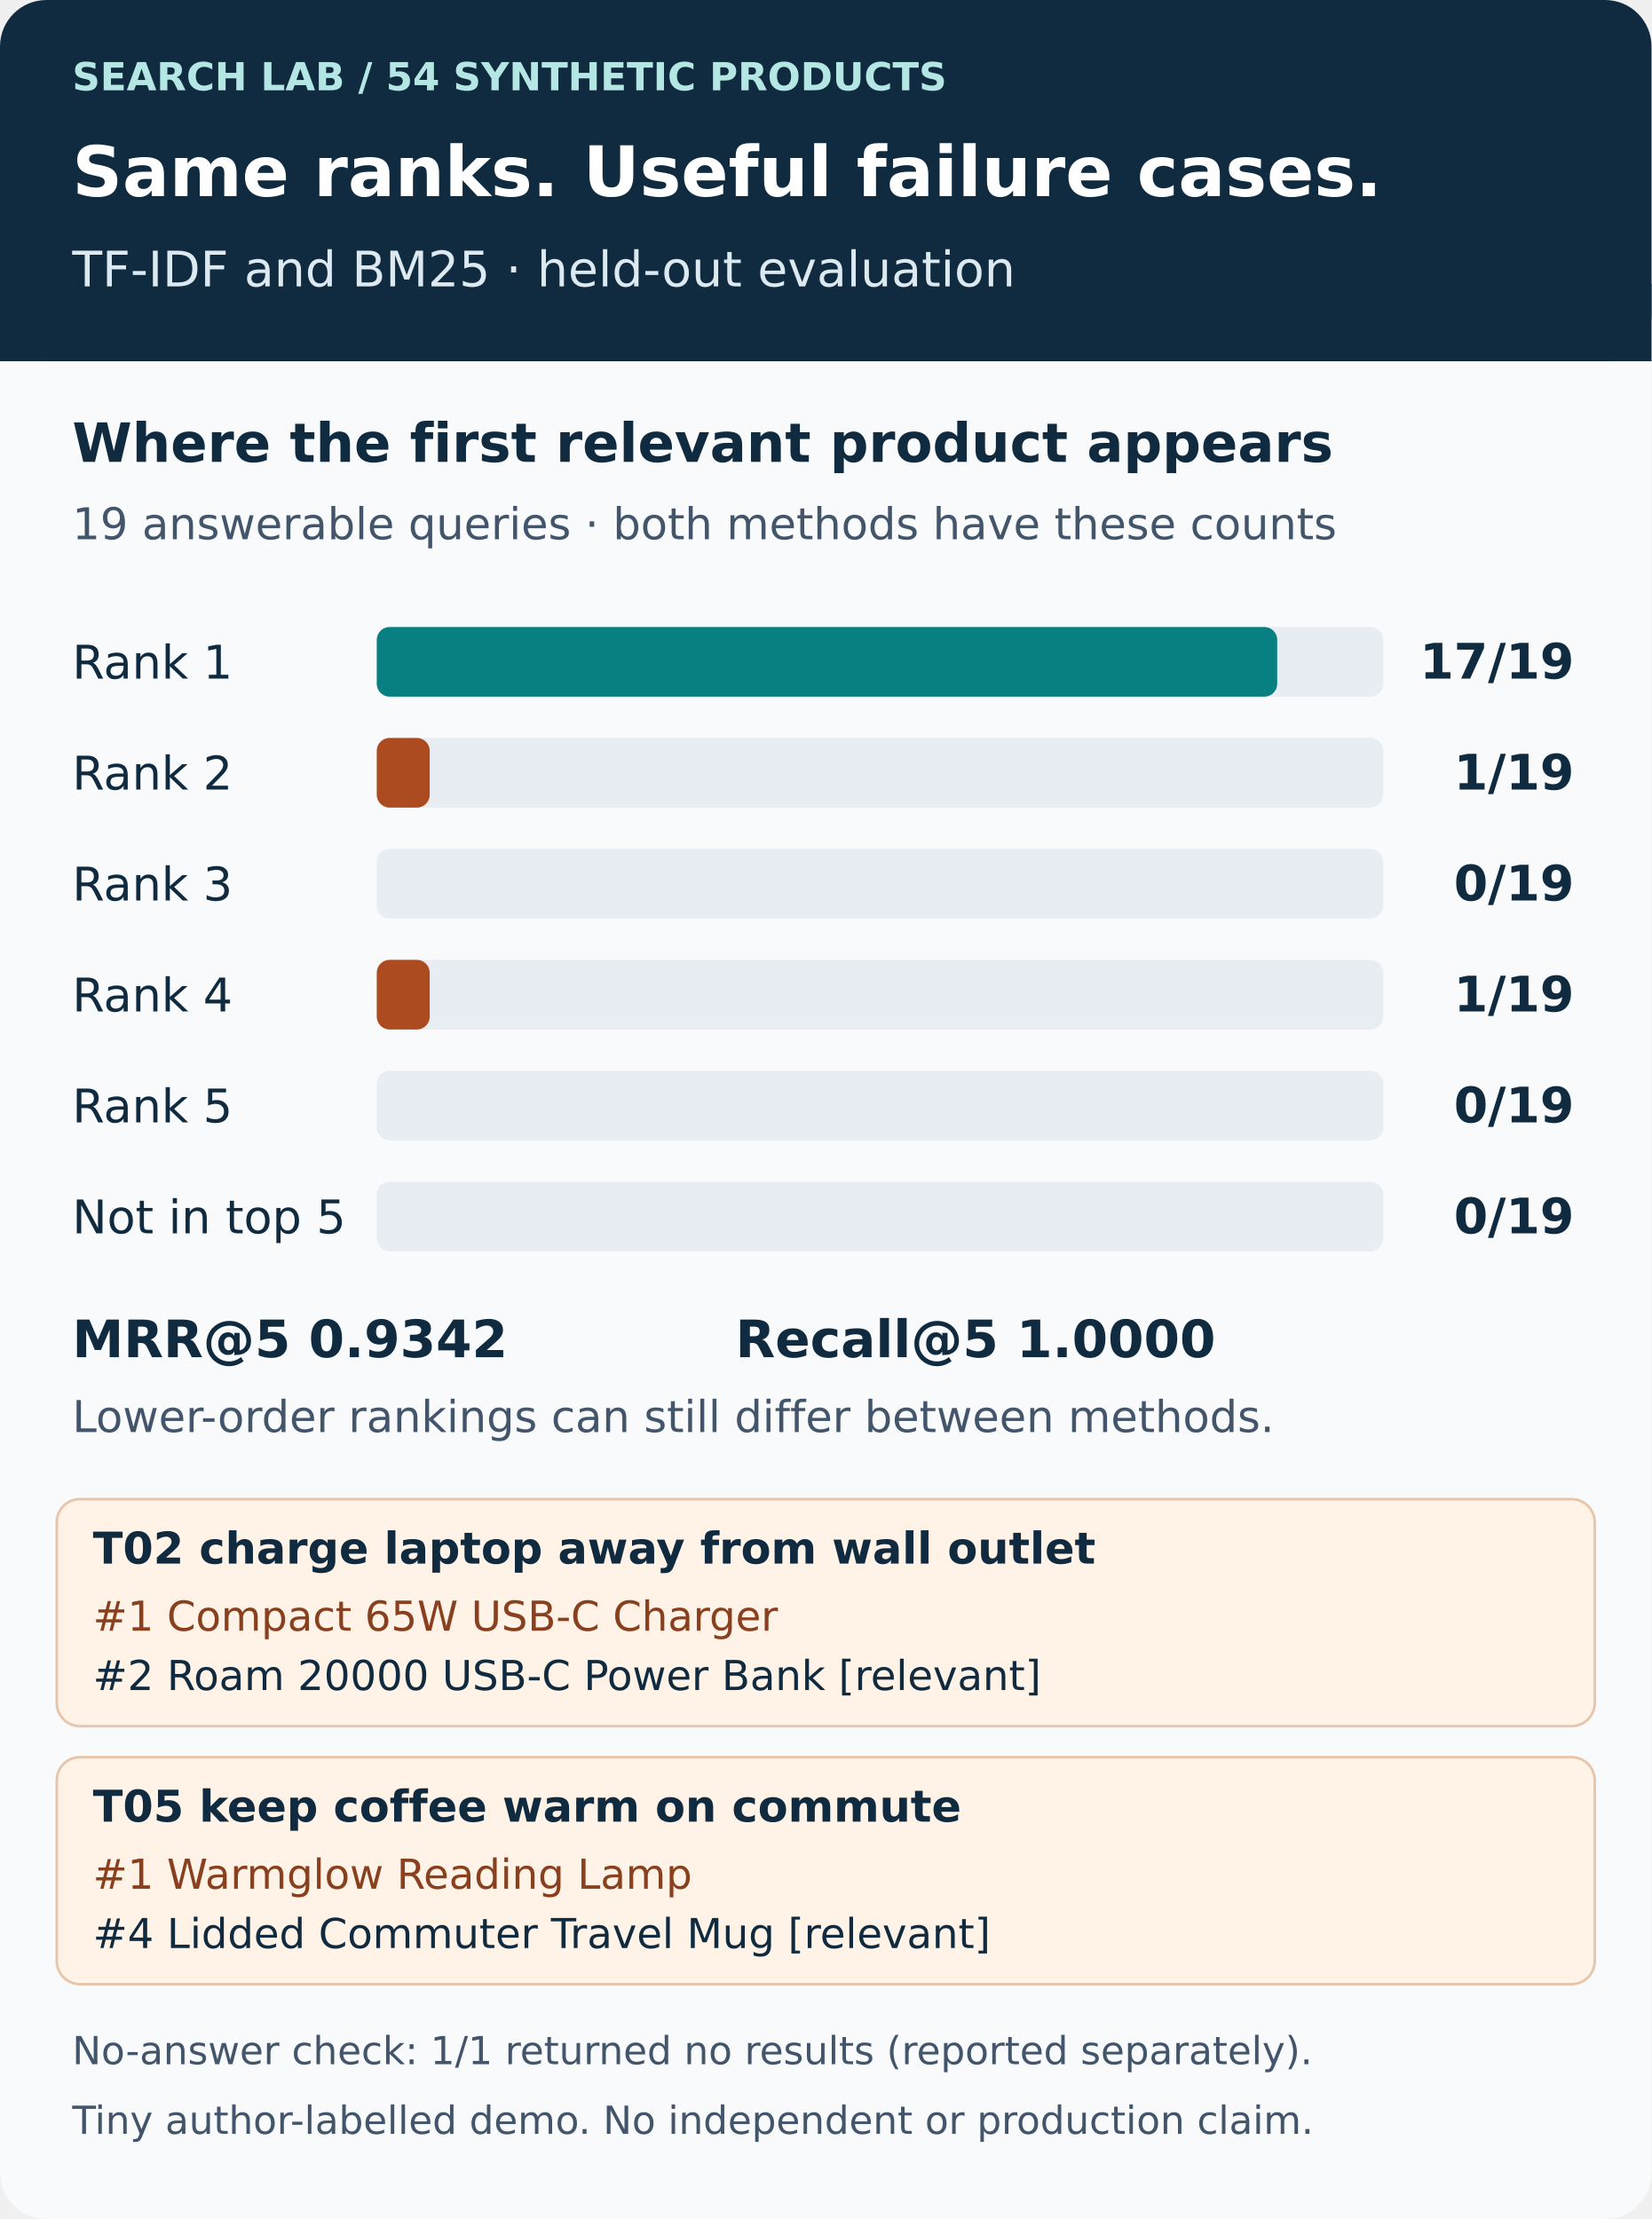
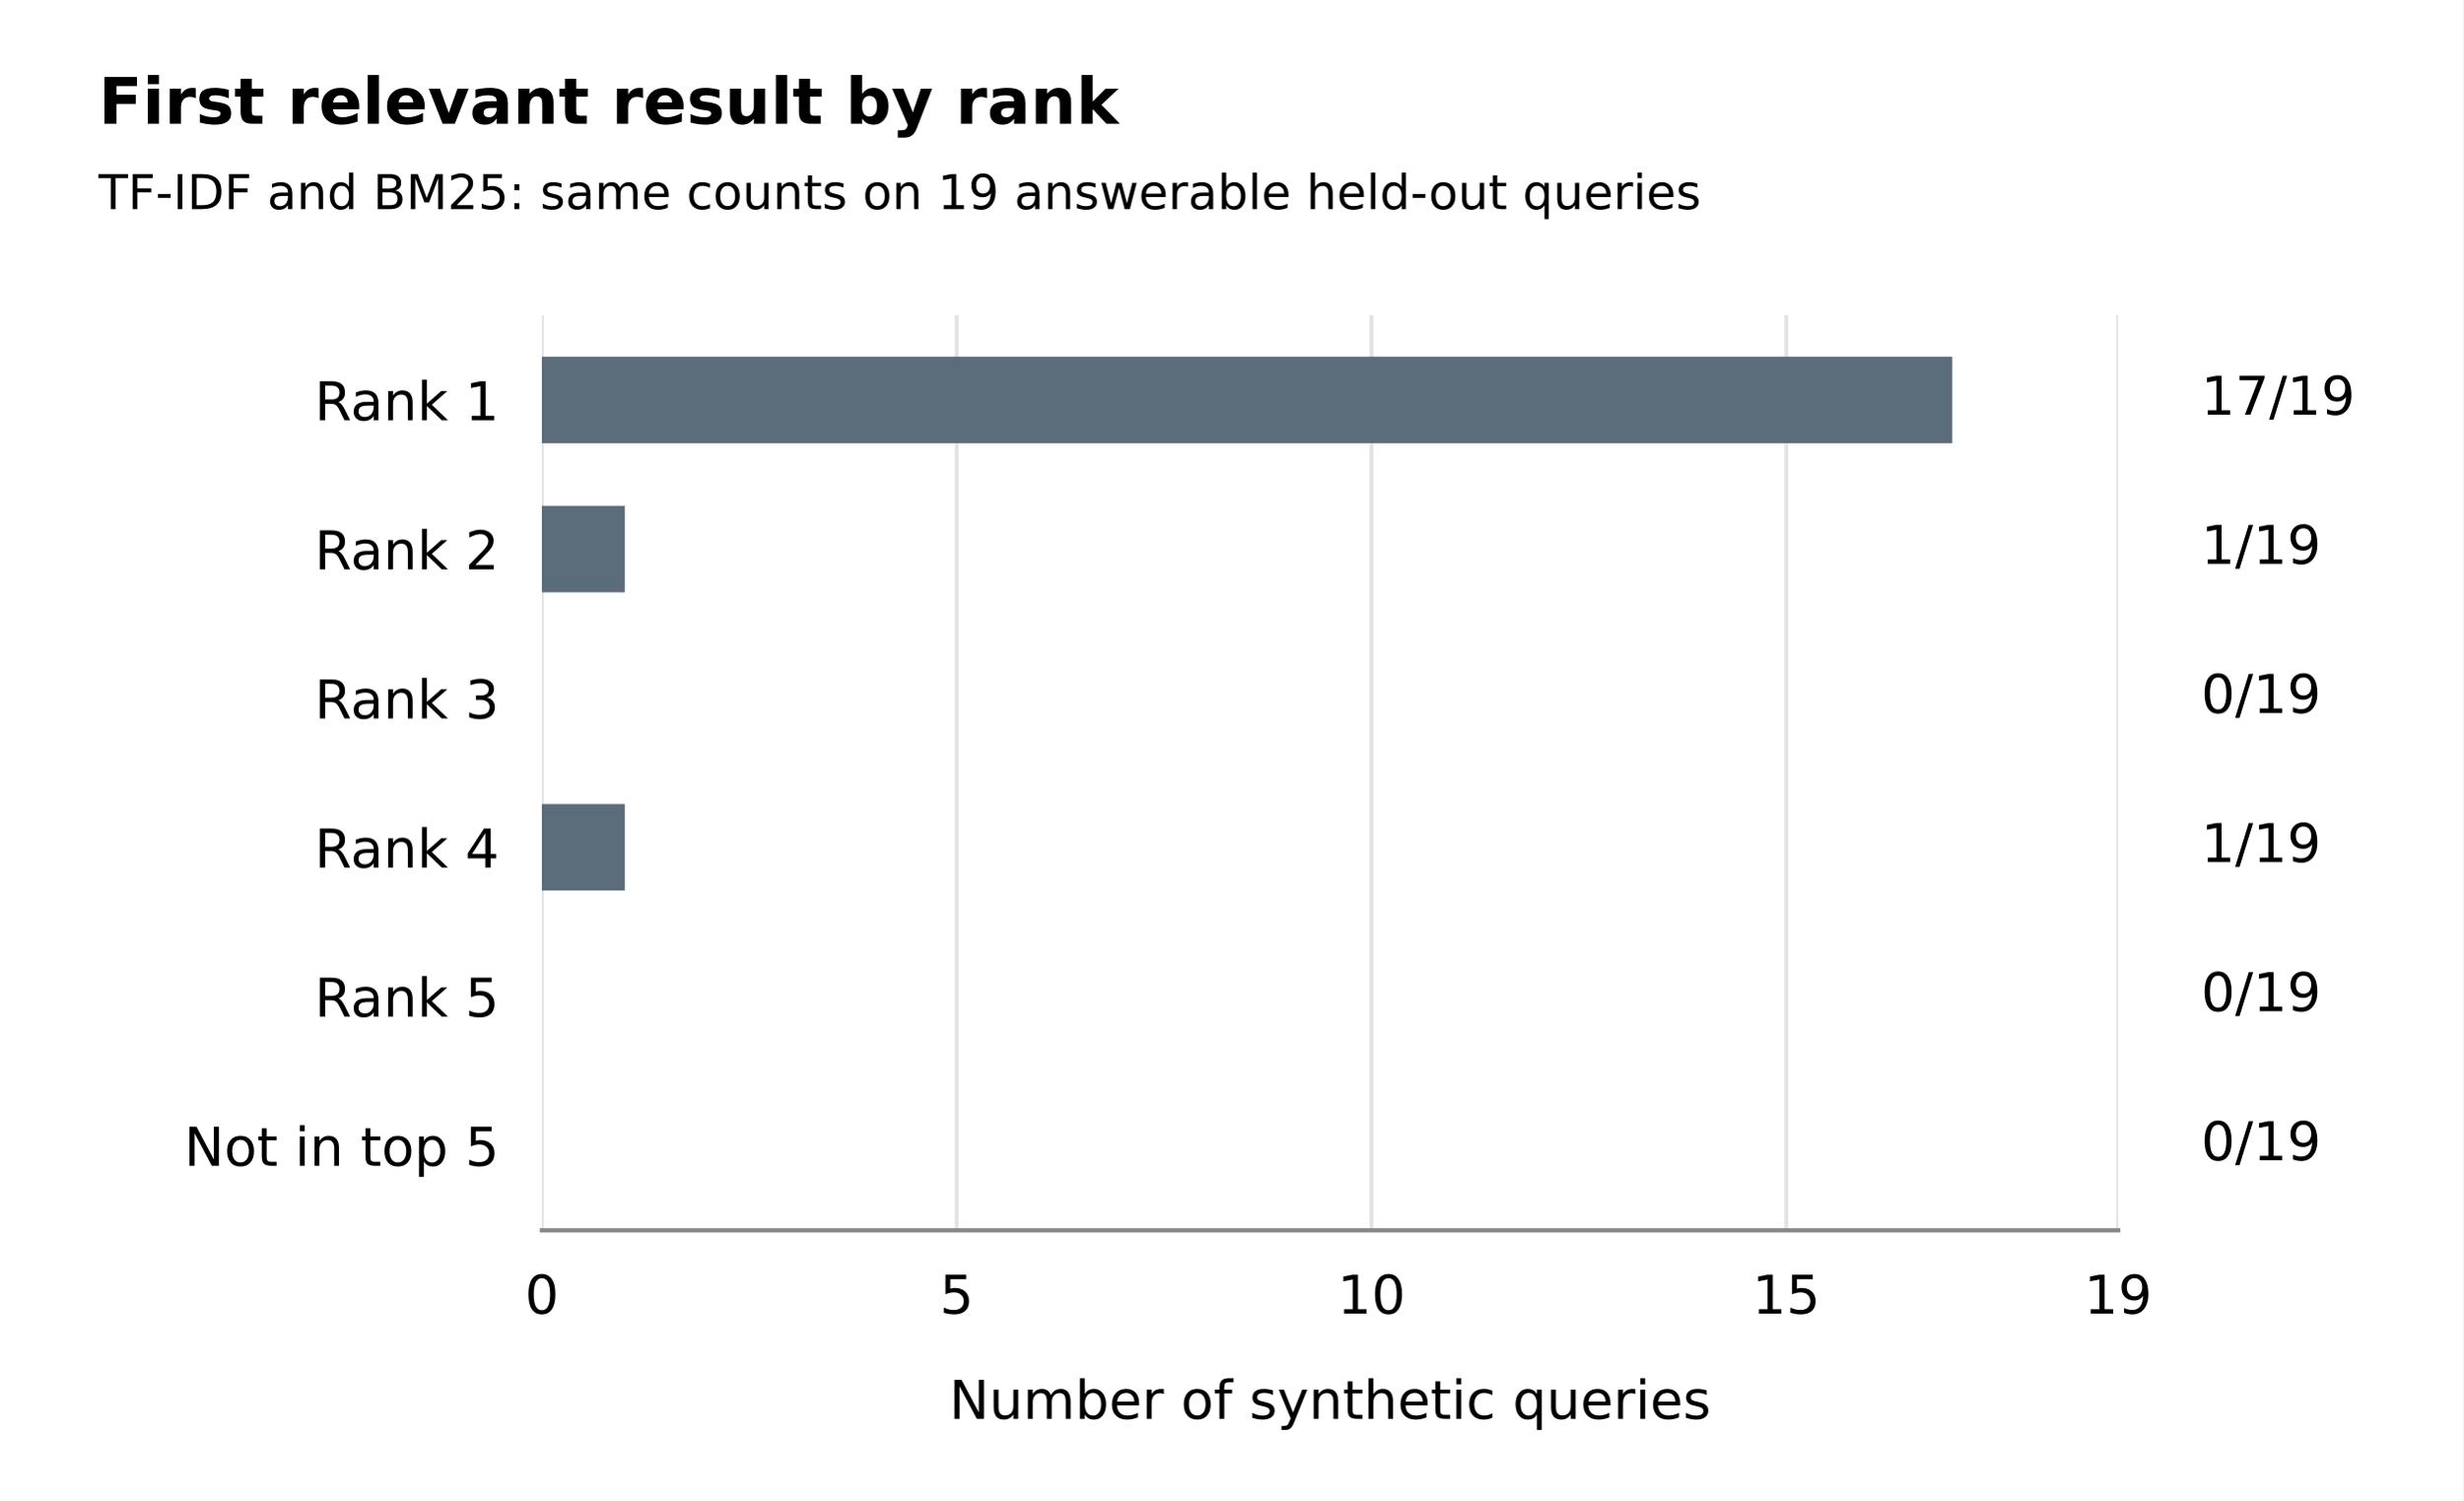
- <svg xmlns="http://www.w3.org/2000/svg" width="640" height="860" viewBox="0 0 640 860" role="img" aria-labelledby="title desc">
-   <rect width="640" height="860" rx="18" fill="#f8fafc" />
-   <rect x="0" y="0" width="640" height="140" rx="18" fill="#102b3f" />
-   <rect x="0" y="110" width="640" height="30" fill="#102b3f" />
-   <g font-family="DejaVu Sans, Arial, sans-serif" fill="#102b3f">
-     <text x="28" y="35" font-size="15" fill="#b4e6e3" font-weight="bold" text-anchor="start">SEARCH LAB  /  54 SYNTHETIC PRODUCTS</text>
-     <text x="28" y="76" font-size="27" fill="#ffffff" font-weight="bold" text-anchor="start">Same ranks. Useful failure cases.</text>
-     <text x="28" y="111" font-size="19" fill="#dce9f0" font-weight="normal" text-anchor="start">TF-IDF and BM25 · held-out evaluation</text>
-     <text x="28" y="179" font-size="21" fill="#102b3f" font-weight="bold" text-anchor="start">Where the first relevant product appears</text>
-     <text x="28" y="209" font-size="17" fill="#43556b" font-weight="normal" text-anchor="start">19 answerable queries · both methods have these counts</text>
-     <text x="28" y="263" font-size="18" fill="#102b3f" font-weight="normal" text-anchor="start">Rank 1</text>
-     <rect x="146" y="243" width="390" height="27" rx="5" fill="#e7edf3" />
-     <rect x="146" y="243" width="348.947" height="27" rx="5" fill="#087f81" />
-     <text x="610" y="263" font-size="19" fill="#102b3f" font-weight="bold" text-anchor="end">17/19</text>
-     <text x="28" y="306" font-size="18" fill="#102b3f" font-weight="normal" text-anchor="start">Rank 2</text>
-     <rect x="146" y="286" width="390" height="27" rx="5" fill="#e7edf3" />
-     <rect x="146" y="286" width="20.526" height="27" rx="5" fill="#ad4b20" />
-     <text x="610" y="306" font-size="19" fill="#102b3f" font-weight="bold" text-anchor="end">1/19</text>
-     <text x="28" y="349" font-size="18" fill="#102b3f" font-weight="normal" text-anchor="start">Rank 3</text>
-     <rect x="146" y="329" width="390" height="27" rx="5" fill="#e7edf3" />
-     <text x="610" y="349" font-size="19" fill="#102b3f" font-weight="bold" text-anchor="end">0/19</text>
-     <text x="28" y="392" font-size="18" fill="#102b3f" font-weight="normal" text-anchor="start">Rank 4</text>
-     <rect x="146" y="372" width="390" height="27" rx="5" fill="#e7edf3" />
-     <rect x="146" y="372" width="20.526" height="27" rx="5" fill="#ad4b20" />
-     <text x="610" y="392" font-size="19" fill="#102b3f" font-weight="bold" text-anchor="end">1/19</text>
-     <text x="28" y="435" font-size="18" fill="#102b3f" font-weight="normal" text-anchor="start">Rank 5</text>
-     <rect x="146" y="415" width="390" height="27" rx="5" fill="#e7edf3" />
-     <text x="610" y="435" font-size="19" fill="#102b3f" font-weight="bold" text-anchor="end">0/19</text>
-     <text x="28" y="478" font-size="18" fill="#102b3f" font-weight="normal" text-anchor="start">Not in top 5</text>
-     <rect x="146" y="458" width="390" height="27" rx="5" fill="#e7edf3" />
-     <text x="610" y="478" font-size="19" fill="#102b3f" font-weight="bold" text-anchor="end">0/19</text>
-     <text x="28" y="526" font-size="20" fill="#102b3f" font-weight="bold" text-anchor="start">MRR@5  0.9342</text>
-     <text x="285" y="526" font-size="20" fill="#102b3f" font-weight="bold" text-anchor="start">Recall@5  1.0000</text>
-     <text x="28" y="555" font-size="17" fill="#43556b" font-weight="normal" text-anchor="start">Lower-order rankings can still differ between methods.</text>
-     <rect x="22" y="581" width="596" height="88" rx="9" fill="#fff2e7" stroke="#e7c5aa" />
-     <text x="36" y="606" font-size="17" fill="#102b3f" font-weight="bold" text-anchor="start">T02  charge laptop away from wall outlet</text>
-     <text x="36" y="632" font-size="16" fill="#89401e" font-weight="normal" text-anchor="start">#1  Compact 65W USB-C Charger</text>
-     <text x="36" y="655" font-size="16" fill="#102b3f" font-weight="normal" text-anchor="start">#2  Roam 20000 USB-C Power Bank  [relevant]</text>
-     <rect x="22" y="681" width="596" height="88" rx="9" fill="#fff2e7" stroke="#e7c5aa" />
-     <text x="36" y="706" font-size="17" fill="#102b3f" font-weight="bold" text-anchor="start">T05  keep coffee warm on commute</text>
-     <text x="36" y="732" font-size="16" fill="#89401e" font-weight="normal" text-anchor="start">#1  Warmglow Reading Lamp</text>
-     <text x="36" y="755" font-size="16" fill="#102b3f" font-weight="normal" text-anchor="start">#4  Lidded Commuter Travel Mug  [relevant]</text>
-     <text x="28" y="800" font-size="15" fill="#43556b" font-weight="normal" text-anchor="start">No-answer check: 1/1 returned no results (reported separately).</text>
-     <text x="28" y="827" font-size="15" fill="#43556b" font-weight="normal" text-anchor="start">Tiny author-labelled demo. No independent or production claim.</text>
+ <svg xmlns="http://www.w3.org/2000/svg" width="460.8pt" height="280.8pt" viewBox="0 0 460.8 280.8" version="1.1" role="img" aria-labelledby="title desc">
+   <defs>
+     <style type="text/css">*{stroke-linejoin: round; stroke-linecap: butt}</style>
+   </defs>
+   <g id="figure_1">
+     <g id="patch_1">
+       <path d="M 0 280.8  L 460.8 280.8  L 460.8 0  L 0 0  z " style="fill: #ffffff" />
+     </g>
+     <g id="axes_1">
+       <g id="patch_2">
+         <path d="M 101.376 230.256  L 396.288 230.256  L 396.288 58.968  L 101.376 58.968  z " style="fill: #ffffff" />
+       </g>
+       <g id="matplotlib.axis_1">
+         <g id="xtick_1">
+           <g id="line2d_1">
+             <path d="M 101.376 230.256  L 101.376 58.968  " clip-path="url(#pbaaad1ac42)" style="fill: none; stroke: #e2e2e2; stroke-width: 0.7; stroke-linecap: square" />
+           </g>
+           <g id="line2d_2" />
+           <g id="text_1">
+             <text style="font-size: 10px; font-family: 'DejaVu Sans'; text-anchor: middle" x="101.376" y="245.854" transform="rotate(-0 101.376 245.8544)">0</text>
+           </g>
+         </g>
+         <g id="xtick_2">
+           <g id="line2d_3">
+             <path d="M 178.984 230.256  L 178.984 58.968  " clip-path="url(#pbaaad1ac42)" style="fill: none; stroke: #e2e2e2; stroke-width: 0.7; stroke-linecap: square" />
+           </g>
+           <g id="line2d_4" />
+           <g id="text_2">
+             <text style="font-size: 10px; font-family: 'DejaVu Sans'; text-anchor: middle" x="178.984" y="245.854" transform="rotate(-0 178.9844 245.8544)">5</text>
+           </g>
+         </g>
+         <g id="xtick_3">
+           <g id="line2d_5">
+             <path d="M 256.593 230.256  L 256.593 58.968  " clip-path="url(#pbaaad1ac42)" style="fill: none; stroke: #e2e2e2; stroke-width: 0.7; stroke-linecap: square" />
+           </g>
+           <g id="line2d_6" />
+           <g id="text_3">
+             <text style="font-size: 10px; font-family: 'DejaVu Sans'; text-anchor: middle" x="256.593" y="245.854" transform="rotate(-0 256.5928 245.8544)">10</text>
+           </g>
+         </g>
+         <g id="xtick_4">
+           <g id="line2d_7">
+             <path d="M 334.201 230.256  L 334.201 58.968  " clip-path="url(#pbaaad1ac42)" style="fill: none; stroke: #e2e2e2; stroke-width: 0.7; stroke-linecap: square" />
+           </g>
+           <g id="line2d_8" />
+           <g id="text_4">
+             <text style="font-size: 10px; font-family: 'DejaVu Sans'; text-anchor: middle" x="334.201" y="245.854" transform="rotate(-0 334.2013 245.8544)">15</text>
+           </g>
+         </g>
+         <g id="xtick_5">
+           <g id="line2d_9">
+             <path d="M 396.288 230.256  L 396.288 58.968  " clip-path="url(#pbaaad1ac42)" style="fill: none; stroke: #e2e2e2; stroke-width: 0.7; stroke-linecap: square" />
+           </g>
+           <g id="line2d_10" />
+           <g id="text_5">
+             <text style="font-size: 10px; font-family: 'DejaVu Sans'; text-anchor: middle" x="396.288" y="245.854" transform="rotate(-0 396.288 245.8544)">19</text>
+           </g>
+         </g>
+         <g id="text_6">
+           <text style="font-size: 10px; font-family: 'DejaVu Sans'; text-anchor: middle" x="248.832" y="265.533" transform="rotate(-0 248.832 265.5326)">Number of synthetic queries</text>
+         </g>
+       </g>
+       <g id="matplotlib.axis_2">
+         <g id="ytick_1">
+           <g id="line2d_11" />
+           <g id="text_7">
+             <text style="font-size: 10px; font-family: 'DejaVu Sans'; text-anchor: end" x="93.376" y="78.646" transform="rotate(-0 93.376 78.64582)">Rank 1</text>
+           </g>
+         </g>
+         <g id="ytick_2">
+           <g id="line2d_12" />
+           <g id="text_8">
+             <text style="font-size: 10px; font-family: 'DejaVu Sans'; text-anchor: end" x="93.376" y="106.552" transform="rotate(-0 93.376 106.552)">Rank 2</text>
+           </g>
+         </g>
+         <g id="ytick_3">
+           <g id="line2d_13" />
+           <g id="text_9">
+             <text style="font-size: 10px; font-family: 'DejaVu Sans'; text-anchor: end" x="93.376" y="134.458" transform="rotate(-0 93.376 134.4581)">Rank 3</text>
+           </g>
+         </g>
+         <g id="ytick_4">
+           <g id="line2d_14" />
+           <g id="text_10">
+             <text style="font-size: 10px; font-family: 'DejaVu Sans'; text-anchor: end" x="93.376" y="162.364" transform="rotate(-0 93.376 162.3643)">Rank 4</text>
+           </g>
+         </g>
+         <g id="ytick_5">
+           <g id="line2d_15" />
+           <g id="text_11">
+             <text style="font-size: 10px; font-family: 'DejaVu Sans'; text-anchor: end" x="93.376" y="190.27" transform="rotate(-0 93.376 190.2705)">Rank 5</text>
+           </g>
+         </g>
+         <g id="ytick_6">
+           <g id="line2d_16" />
+           <g id="text_12">
+             <text style="font-size: 10px; font-family: 'DejaVu Sans'; text-anchor: end" x="93.376" y="218.177" transform="rotate(-0 93.376 218.1766)">Not in top 5</text>
+           </g>
+         </g>
+       </g>
+       <g id="patch_3">
+         <path d="M 101.376 230.256  L 396.288 230.256  " style="fill: none; stroke: #888888; stroke-width: 0.8; stroke-linejoin: miter; stroke-linecap: square" />
+       </g>
+       <g id="rank-1">
+         <path d="M 101.376 66.754  L 365.245 66.754  L 365.245 82.939  L 101.376 82.939  z " clip-path="url(#pbaaad1ac42)" style="fill: #5b6c7a" />
+       </g>
+       <g id="rank-2">
+         <path d="M 101.376 94.66  L 116.898 94.66  L 116.898 110.846  L 101.376 110.846  z " clip-path="url(#pbaaad1ac42)" style="fill: #5b6c7a" />
+       </g>
+       <g id="rank-3">
+         <path d="M 101.376 122.566  L 101.376 122.566  L 101.376 138.752  L 101.376 138.752  z " clip-path="url(#pbaaad1ac42)" style="fill: #5b6c7a" />
+       </g>
+       <g id="rank-4">
+         <path d="M 101.376 150.472  L 116.898 150.472  L 116.898 166.658  L 101.376 166.658  z " clip-path="url(#pbaaad1ac42)" style="fill: #5b6c7a" />
+       </g>
+       <g id="rank-5">
+         <path d="M 101.376 178.378  L 101.376 178.378  L 101.376 194.564  L 101.376 194.564  z " clip-path="url(#pbaaad1ac42)" style="fill: #5b6c7a" />
+       </g>
+       <g id="rank-0">
+         <path d="M 101.376 206.285  L 101.376 206.285  L 101.376 222.47  L 101.376 222.47  z " clip-path="url(#pbaaad1ac42)" style="fill: #5b6c7a" />
+       </g>
+       <g id="text_13">
+         <text style="font-size: 10px; font-family: 'DejaVu Sans'; text-anchor: start" x="411.81" y="77.606" transform="rotate(-0 411.8097 77.60598)">17/19</text>
+       </g>
+       <g id="text_14">
+         <text style="font-size: 10px; font-family: 'DejaVu Sans'; text-anchor: start" x="411.81" y="105.512" transform="rotate(-0 411.8097 105.5121)">1/19</text>
+       </g>
+       <g id="text_15">
+         <text style="font-size: 10px; font-family: 'DejaVu Sans'; text-anchor: start" x="411.81" y="133.418" transform="rotate(-0 411.8097 133.4183)">0/19</text>
+       </g>
+       <g id="text_16">
+         <text style="font-size: 10px; font-family: 'DejaVu Sans'; text-anchor: start" x="411.81" y="161.324" transform="rotate(-0 411.8097 161.3245)">1/19</text>
+       </g>
+       <g id="text_17">
+         <text style="font-size: 10px; font-family: 'DejaVu Sans'; text-anchor: start" x="411.81" y="189.231" transform="rotate(-0 411.8097 189.2306)">0/19</text>
+       </g>
+       <g id="text_18">
+         <text style="font-size: 10px; font-family: 'DejaVu Sans'; text-anchor: start" x="411.81" y="217.137" transform="rotate(-0 411.8097 217.1368)">0/19</text>
+       </g>
+     </g>
+     <g id="text_19">
+       <text style="font-weight: 700; font-size: 12px; font-family: 'DejaVu Sans'; text-anchor: start" x="18.432" y="23.158" transform="rotate(-0 18.432 23.15812)">First relevant result by rank</text>
+     </g>
+     <g id="text_20">
+       <text style="font-size: 9px; font-family: 'DejaVu Sans'; text-anchor: start" x="18.432" y="39.131" transform="rotate(-0 18.432 39.13059)">TF-IDF and BM25: same counts on 19 answerable held-out queries</text>
+     </g>
  </g>
+   <defs>
+     <clipPath id="pbaaad1ac42">
+       <rect x="101.376" y="58.968" width="294.912" height="171.288" />
+     </clipPath>
+   </defs>
</svg>
